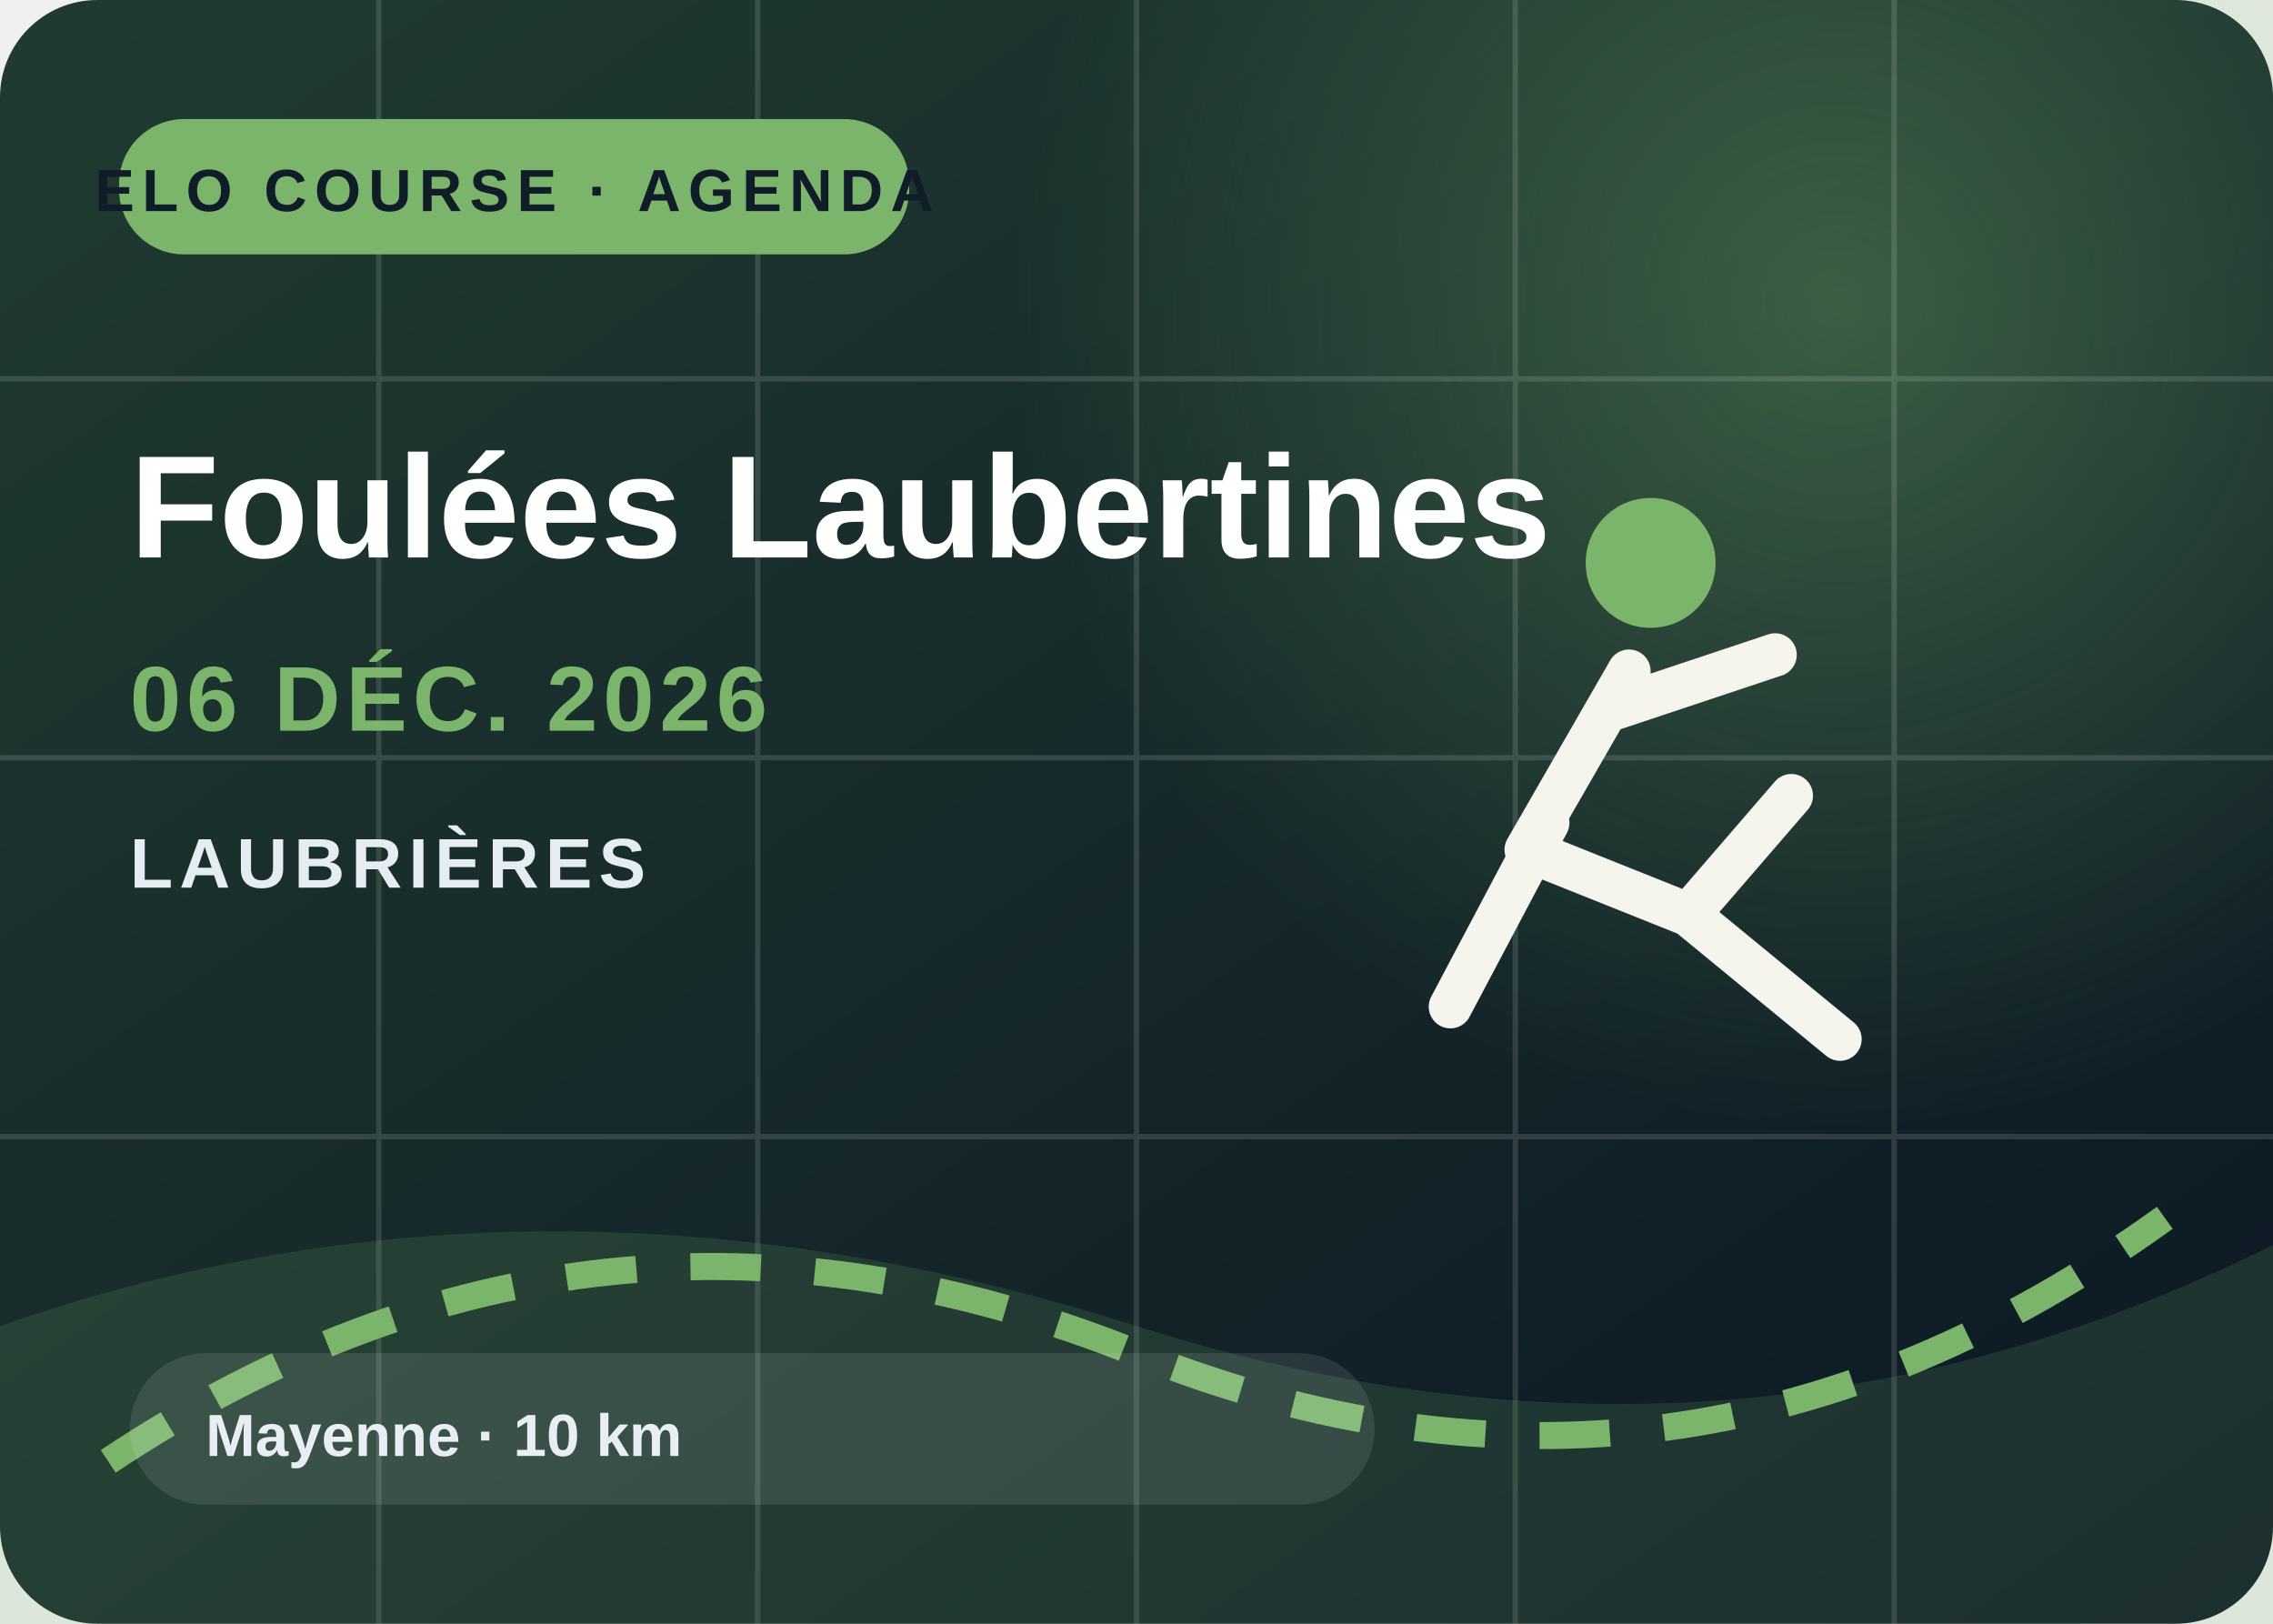
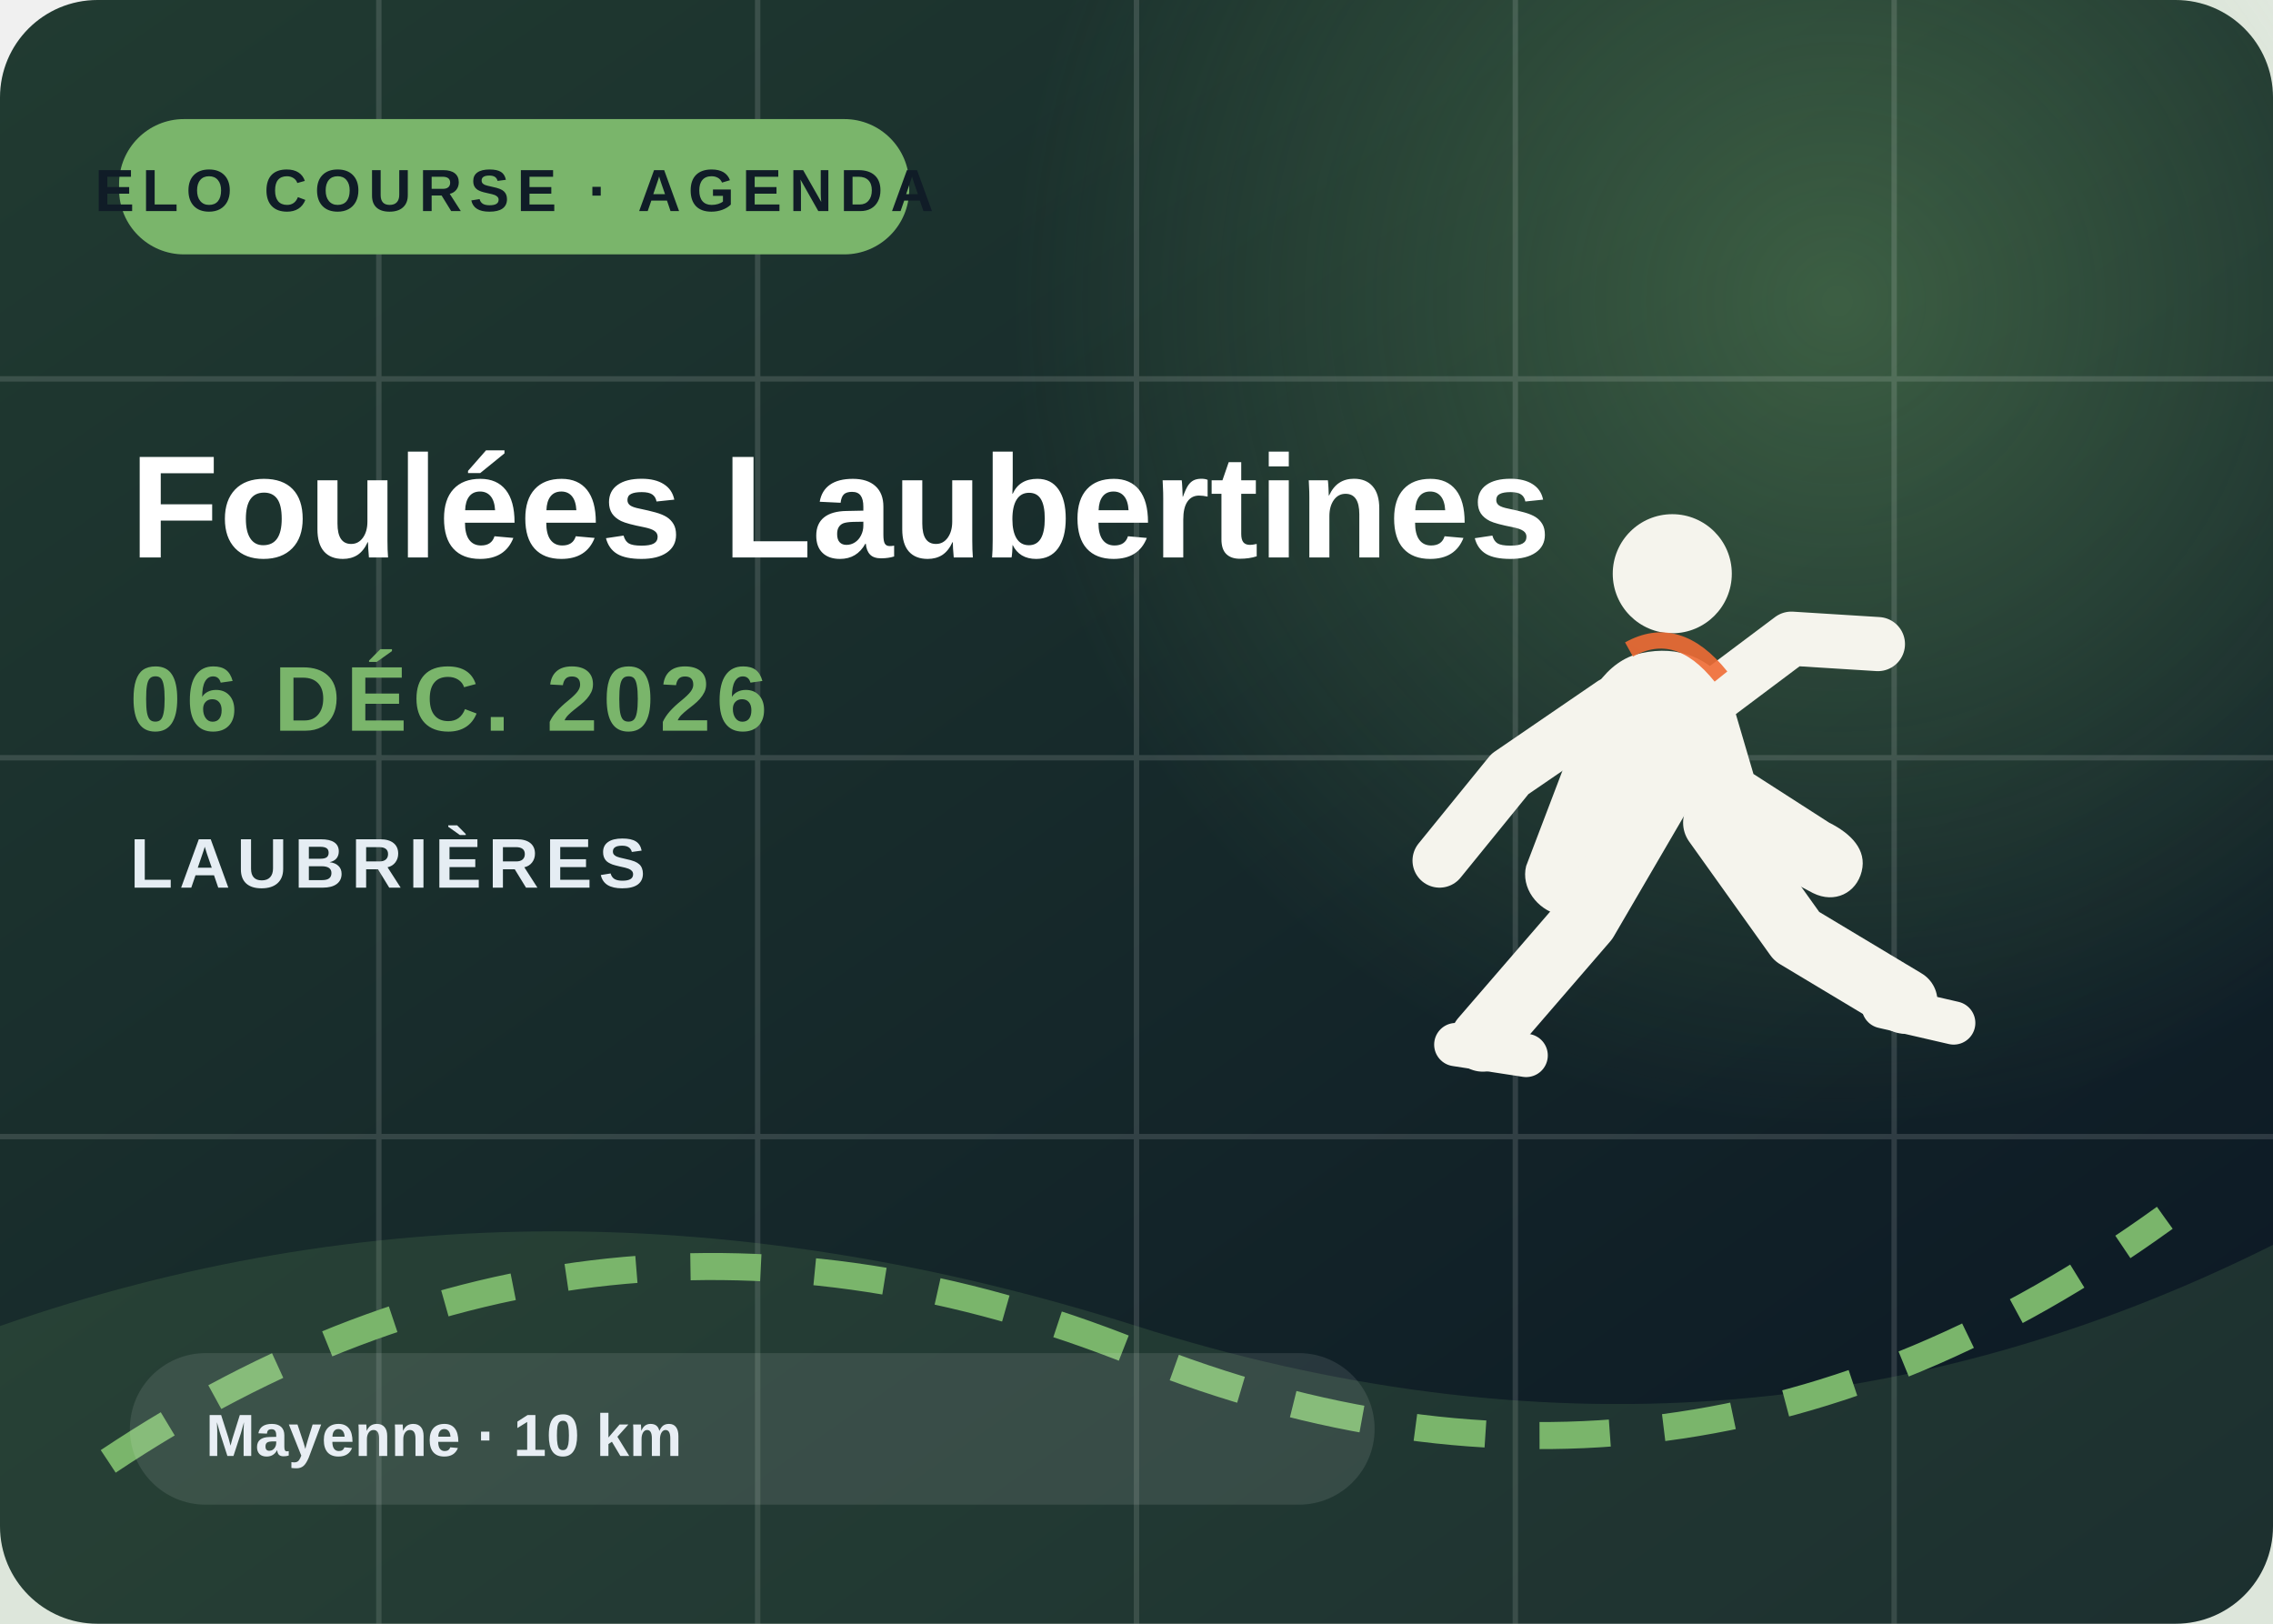
<svg xmlns="http://www.w3.org/2000/svg" viewBox="0 0 420 300" role="img" aria-label="Foulées Laubertines – 06 DÉC. 2026 – LAUBRIÈRES">
  <defs>
    <linearGradient id="g" x1="0" y1="0" x2="1" y2="1">
      <stop stop-color="#213b31" />
      <stop offset="1" stop-color="#0b1724" />
    </linearGradient>
    <radialGradient id="glow">
      <stop stop-color="#7ab56b" stop-opacity=".38" />
      <stop offset="1" stop-color="#7ab56b" stop-opacity="0" />
    </radialGradient>
  </defs>
  <rect width="420" height="300" rx="18" fill="url(#g)" />
  <circle cx="340" cy="55" r="155" fill="url(#glow)" />
  <g opacity=".13" stroke="#fff">
    <path d="M0 70H420M0 140H420M0 210H420" />
    <path d="M70 0V300M140 0V300M210 0V300M280 0V300M350 0V300" />
  </g>
  <path d="M0 245 Q100 210 210 245 T420 230 V340 H0Z" fill="#7ab56b" opacity=".16" />
  <path d="M20 270 Q110 210 210 250 T400 225" fill="none" stroke="#7ab56b" stroke-width="5" stroke-dasharray="13 10" />
-   <g transform="translate(270 104)" fill="none" stroke="#f5f4ed" stroke-width="8" stroke-linecap="round" stroke-linejoin="round">
-     <circle cx="35" cy="0" r="12" fill="#7ab56b" stroke="none" />
-     <path d="M31 20L12 53 42 65 61 43M16 48L-2 82M42 65L70 88M28 27L58 17" />
+   <g transform="translate(270 101)">
+     <circle cx="39" cy="5" r="11" fill="#f5f4ed" />
+     <path d="M32 20 C26 22 22 29 20 38 L12 59 C11 63 14 67 18 68 C22 69 25 66 27 62 L37 43 L48 55 L65 64 C69 66 73 64 74 60 C75 56 72 53 68 51 L54 42 L49 25 C45 20 39 18 32 20Z" fill="#f5f4ed" />
+     <path d="M28 29 L9 42 L-4 58" fill="none" stroke="#f5f4ed" stroke-width="10" stroke-linecap="round" stroke-linejoin="round" />
+     <path d="M45 29 L61 17 L77 18" fill="none" stroke="#f5f4ed" stroke-width="10" stroke-linecap="round" stroke-linejoin="round" />
+     <path d="M37 45 L23 69 L4 91" fill="none" stroke="#f5f4ed" stroke-width="12" stroke-linecap="round" stroke-linejoin="round" />
+     <path d="M47 51 L62 72 L82 84" fill="none" stroke="#f5f4ed" stroke-width="12" stroke-linecap="round" stroke-linejoin="round" />
+     <path d="M-1 92 L12 94 M78 85 L91 88" fill="none" stroke="#f5f4ed" stroke-width="8" stroke-linecap="round" />
+     <path d="M31 19 Q40 14 48 24" fill="none" stroke="#ef6b35" stroke-width="3" opacity=".9" />
  </g>
  <rect x="22" y="22" width="146" height="25" rx="12" fill="#7ab56b" />
  <text x="95" y="39" text-anchor="middle" fill="#101c27" font-family="Arial,sans-serif" font-size="11" font-weight="800" letter-spacing="1.4">ELO COURSE · AGENDA</text>
  <text x="24" y="103" fill="#fff" font-family="Arial,sans-serif" font-size="27" font-weight="800">Foulées Laubertines</text>
  <text x="24" y="135" fill="#7ab56b" font-family="Arial,sans-serif" font-size="17" font-weight="800" letter-spacing="1">06 DÉC. 2026</text>
  <text x="24" y="164" fill="#e5edf3" font-family="Arial,sans-serif" font-size="13" font-weight="700" letter-spacing="1.2">LAUBRIÈRES</text>
  <rect x="24" y="250" width="230" height="28" rx="14" fill="#fff" fill-opacity=".1" />
  <text x="38" y="269" fill="#e8eef4" font-family="Arial,sans-serif" font-size="11" font-weight="700">Mayenne · 10 km</text>
</svg>
